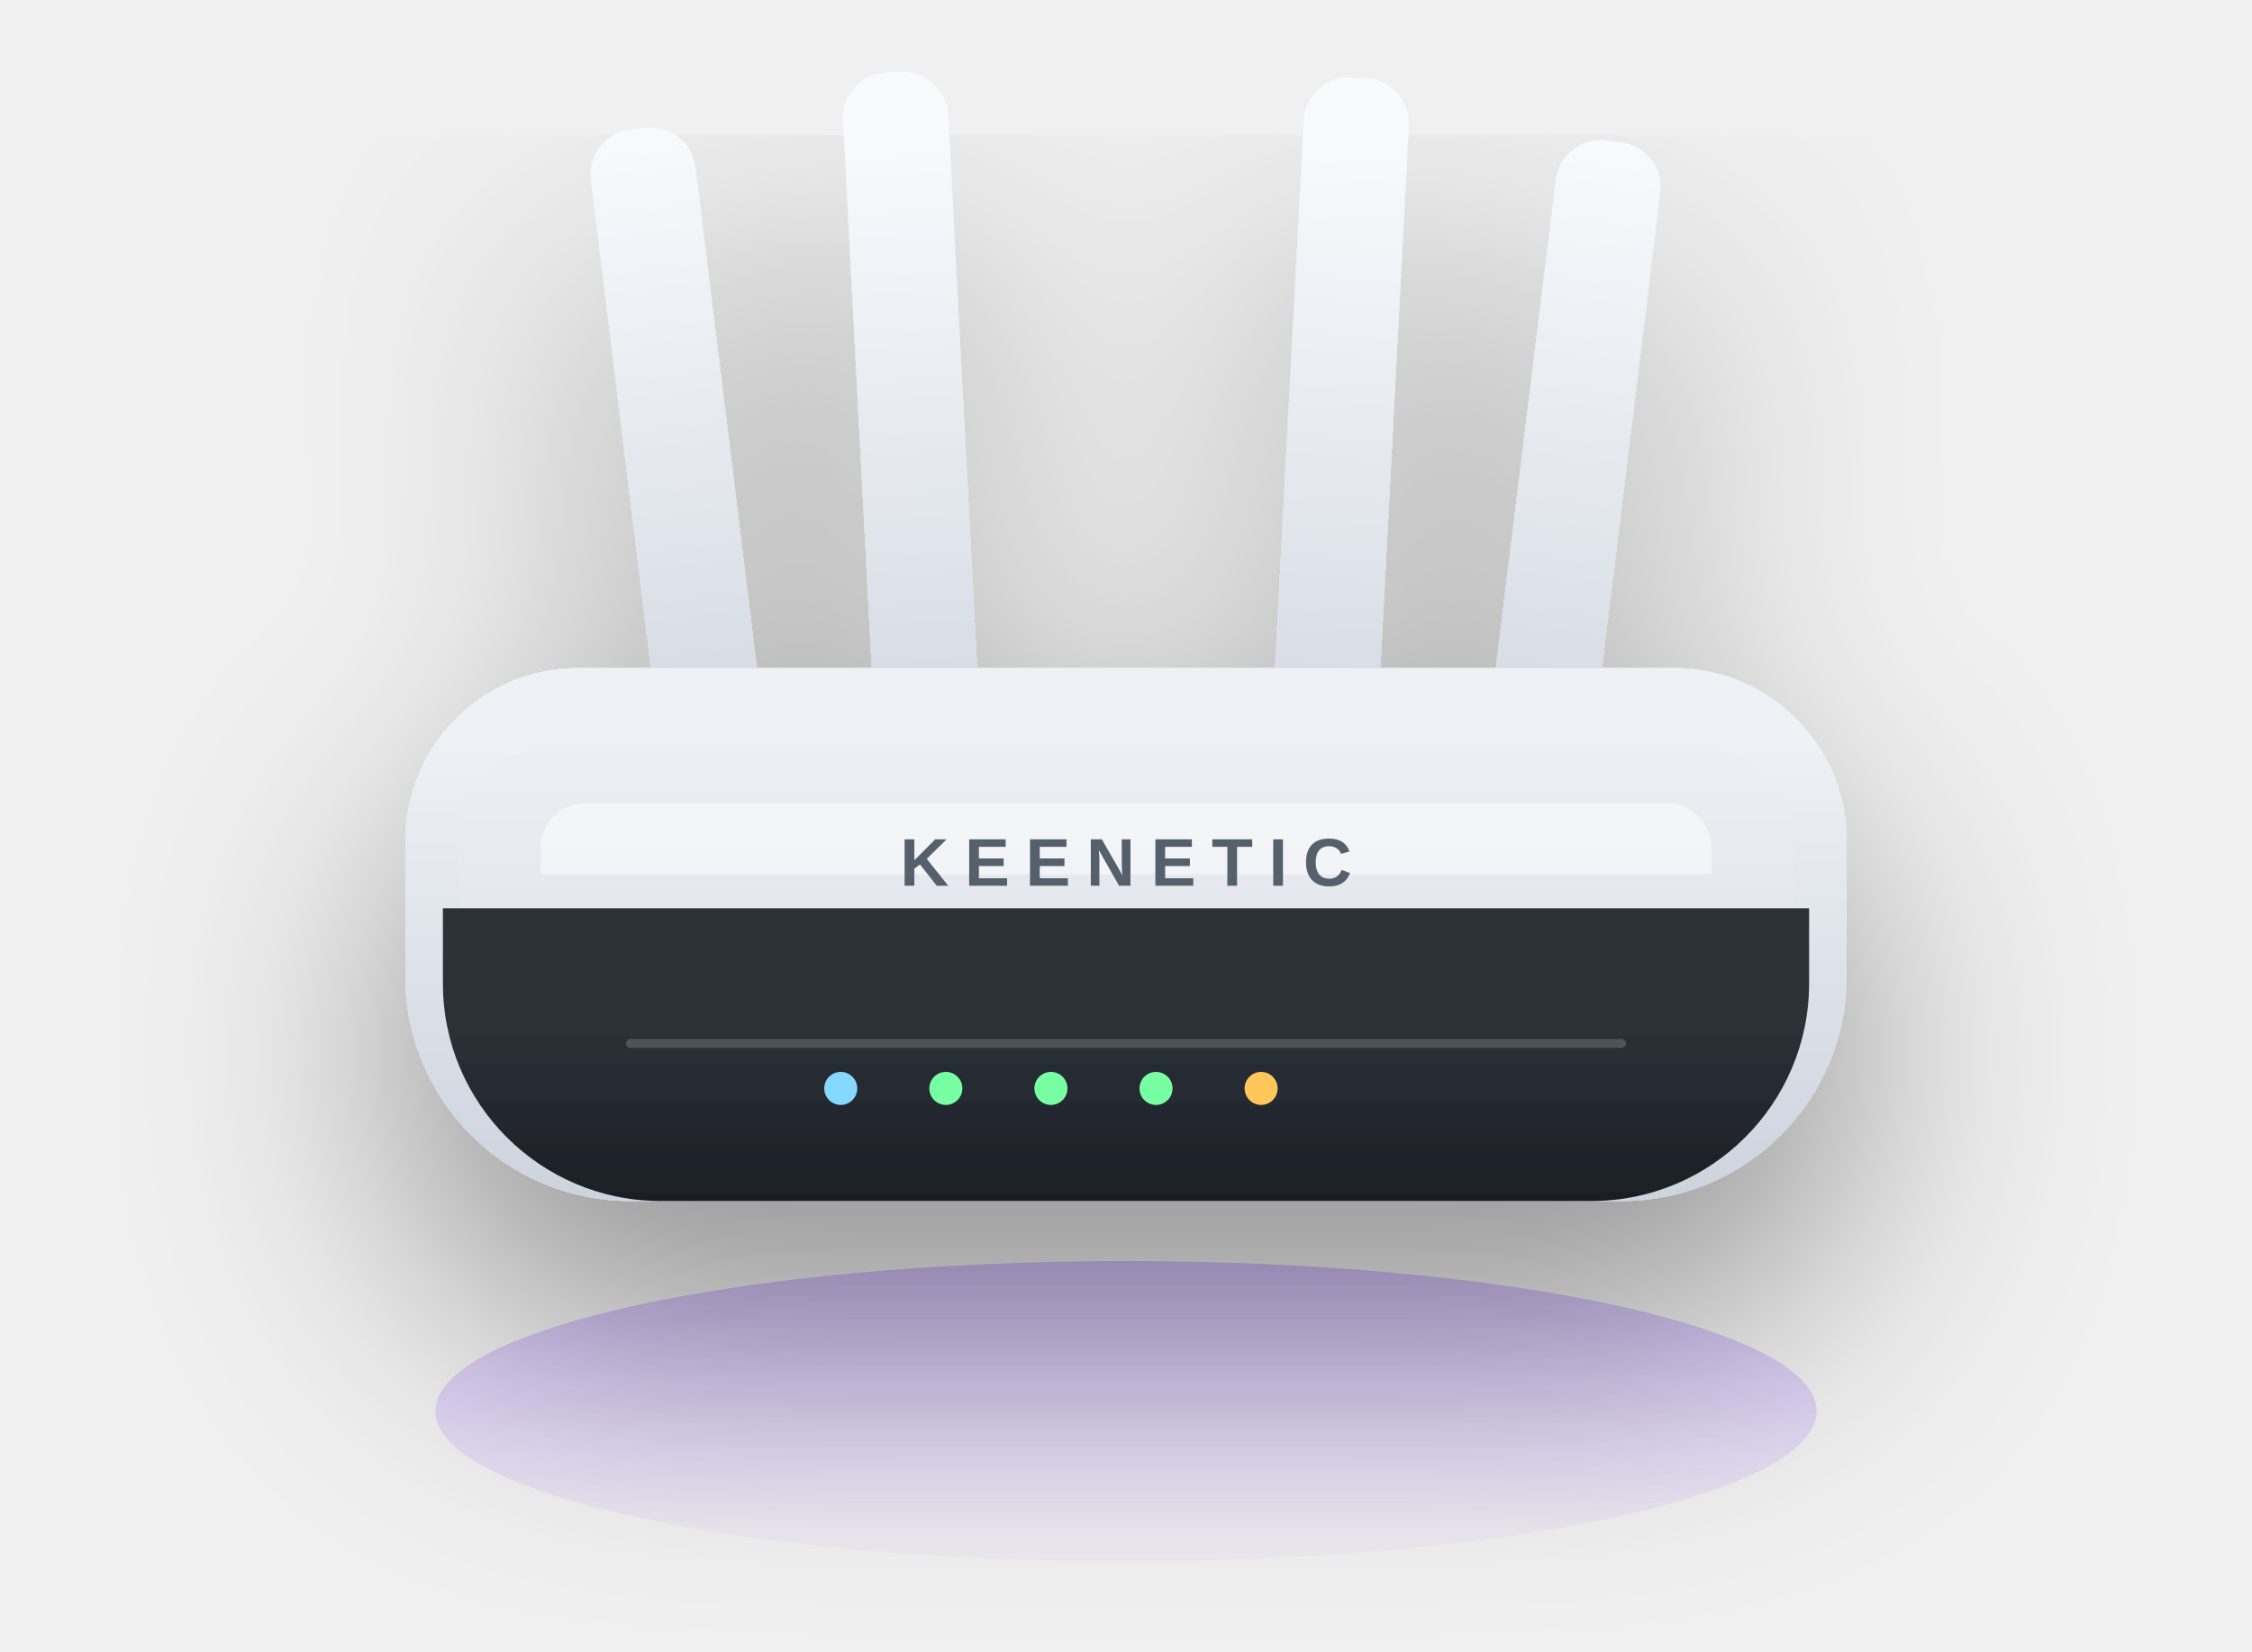
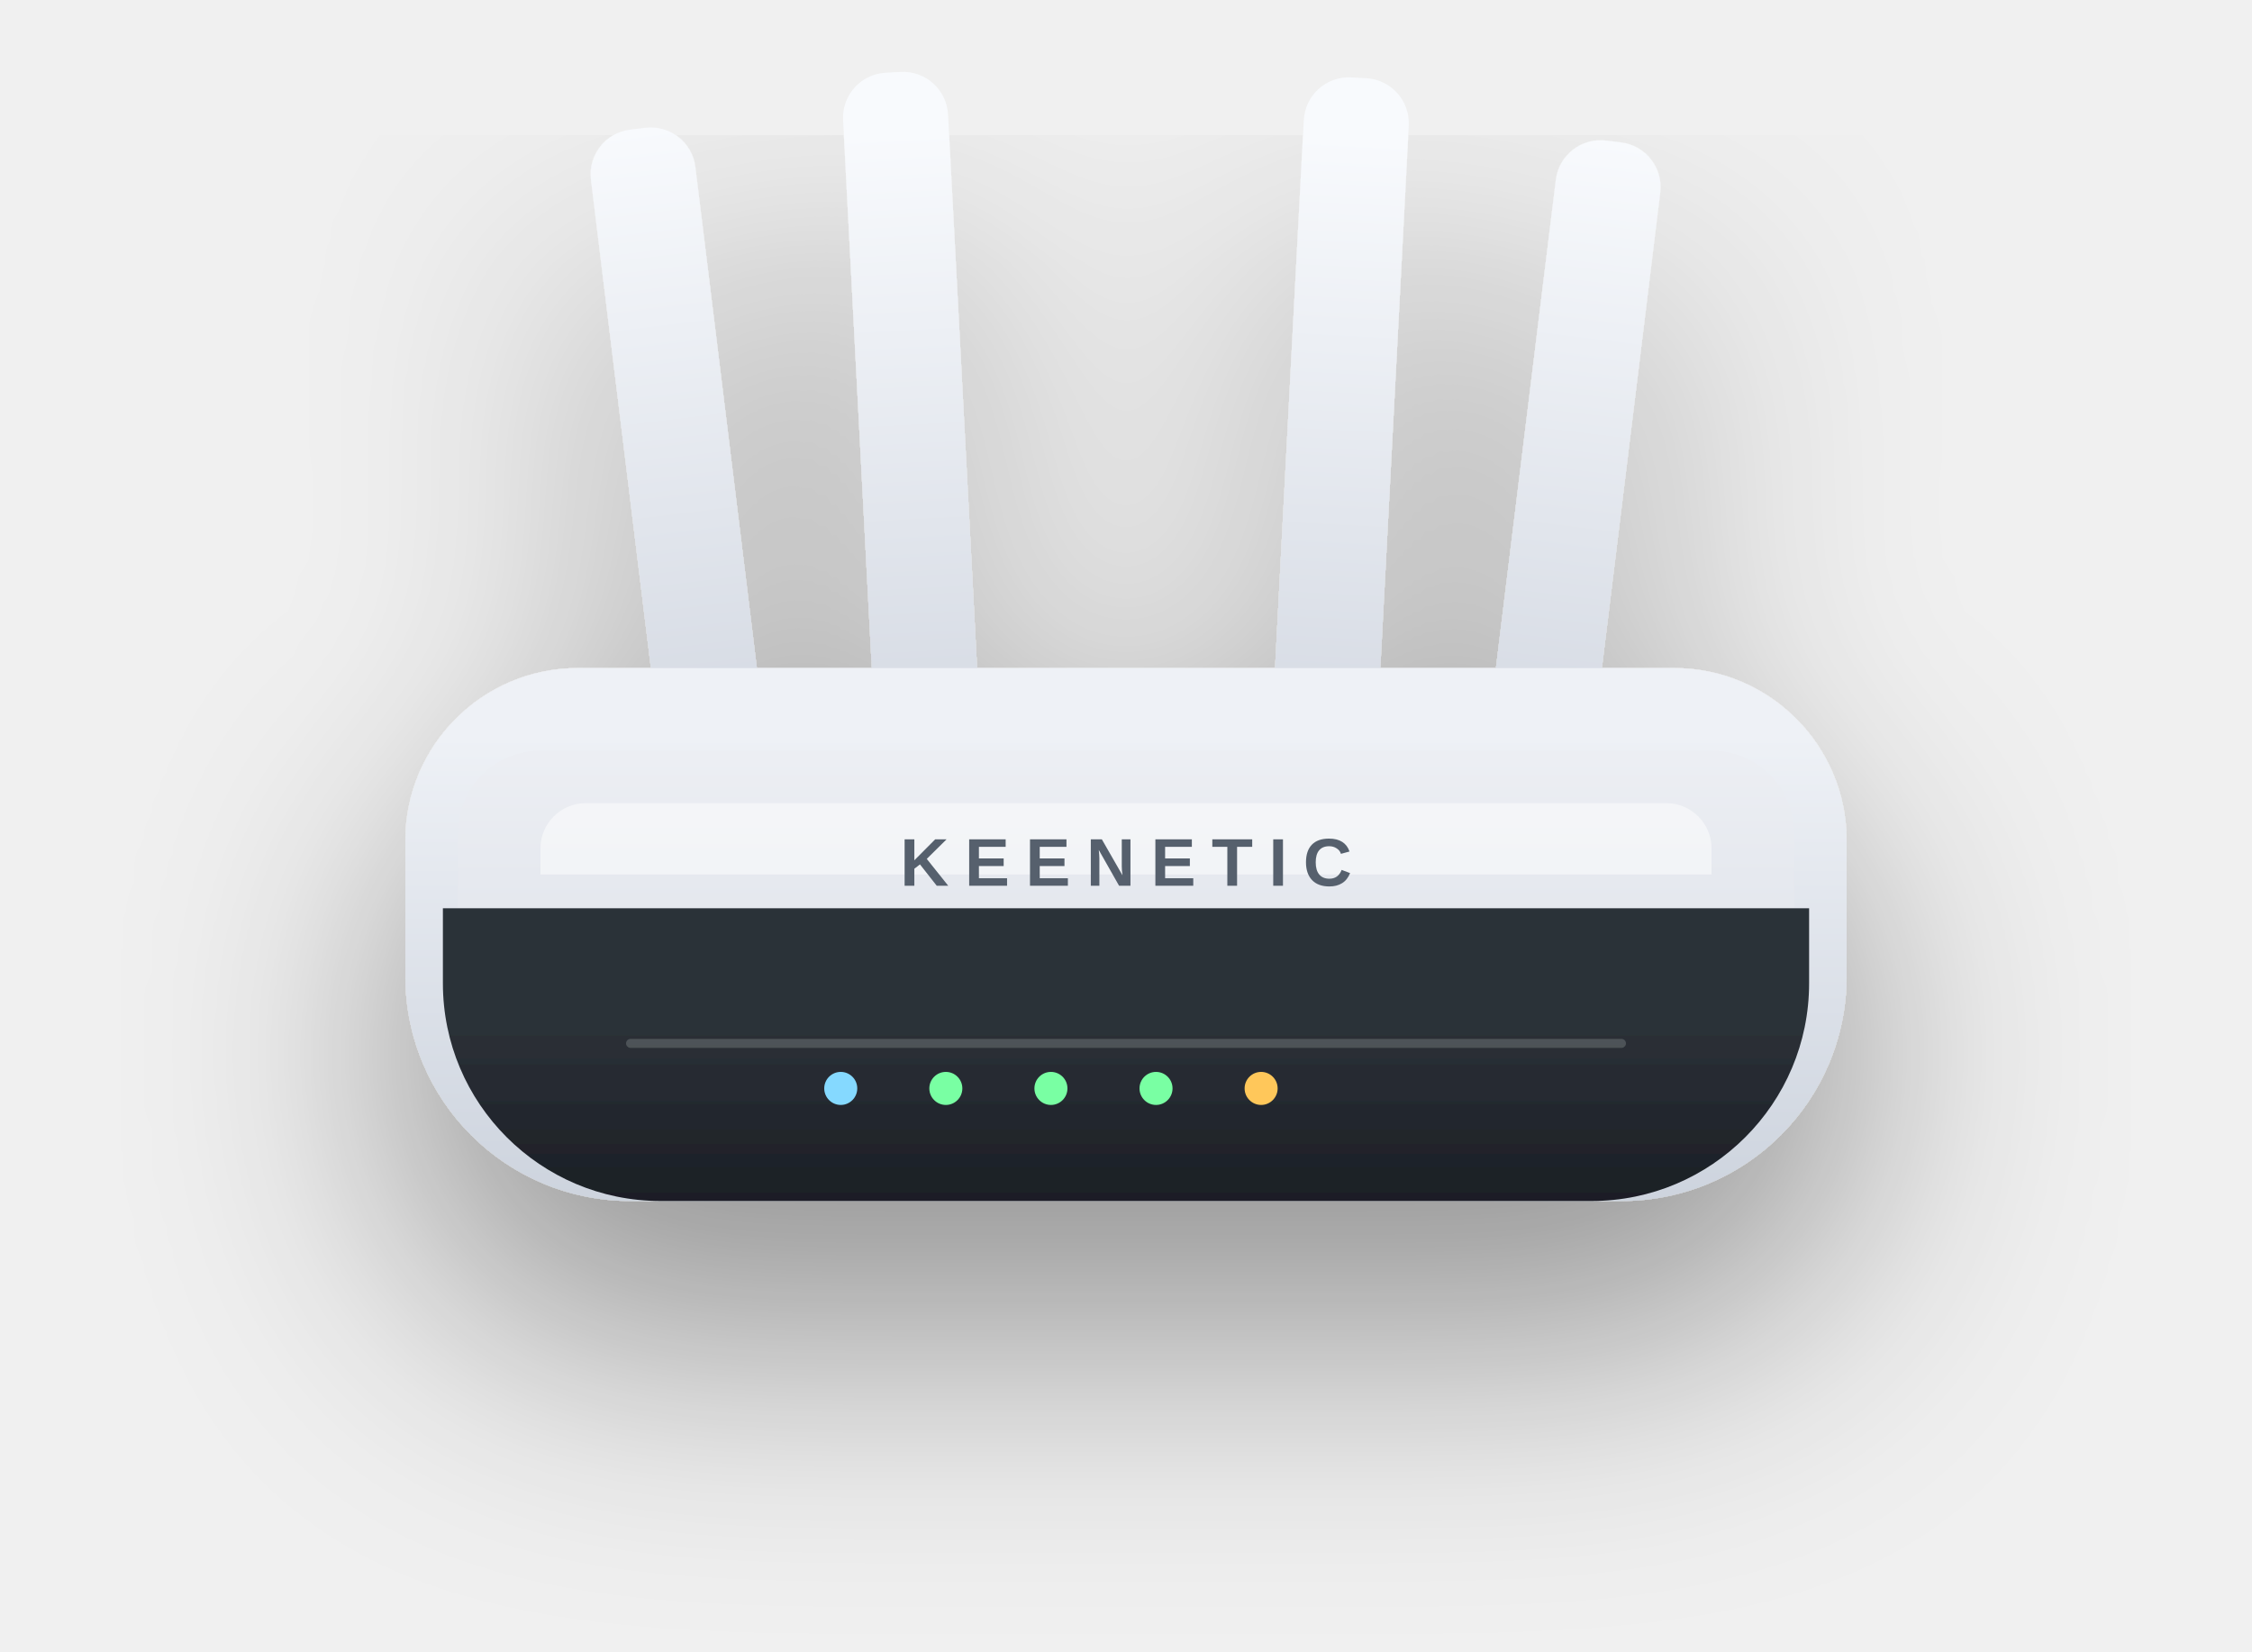
<svg xmlns="http://www.w3.org/2000/svg" width="300" height="220" viewBox="0 0 300 220" fill="none">
  <defs>
-     <linearGradient id="keenGlow" x1="150" y1="154" x2="150" y2="212" gradientUnits="userSpaceOnUse">
-       <stop stop-color="#7A32FF" stop-opacity="0.36" />
-       <stop offset="1" stop-color="#7A32FF" stop-opacity="0" />
-     </linearGradient>
    <linearGradient id="keenBodyTop" x1="150" y1="74" x2="150" y2="160" gradientUnits="userSpaceOnUse">
      <stop stop-color="#F6F7FA" />
      <stop offset="1" stop-color="#D6DBE4" />
    </linearGradient>
    <linearGradient id="keenBodyFront" x1="150" y1="98" x2="150" y2="170" gradientUnits="userSpaceOnUse">
      <stop stop-color="#EEF1F6" />
      <stop offset="1" stop-color="#C8CFDA" />
    </linearGradient>
    <linearGradient id="keenBase" x1="150" y1="136" x2="150" y2="170" gradientUnits="userSpaceOnUse">
      <stop stop-color="#2C3138" />
      <stop offset="1" stop-color="#14171D" />
    </linearGradient>
    <linearGradient id="keenAntenna" x1="0" y1="18" x2="0" y2="96" gradientUnits="userSpaceOnUse">
      <stop stop-color="#F8FAFD" />
      <stop offset="1" stop-color="#D6DBE4" />
    </linearGradient>
    <filter id="keenShadow" x="16" y="0" width="268" height="220" filterUnits="userSpaceOnUse" color-interpolation-filters="sRGB">
      <feDropShadow dx="0" dy="18" stdDeviation="18" flood-color="#0A0811" flood-opacity="0.38" />
    </filter>
  </defs>
-   <ellipse cx="150" cy="188" rx="92" ry="20" fill="url(#keenGlow)" />
  <g filter="url(#keenShadow)">
    <rect x="78" y="18" width="14" height="88" rx="6" fill="url(#keenAntenna)" transform="rotate(-7 78 18)" />
    <rect x="112" y="10" width="14" height="96" rx="6" fill="url(#keenAntenna)" transform="rotate(-3 112 10)" />
    <rect x="174" y="10" width="14" height="96" rx="6" fill="url(#keenAntenna)" transform="rotate(3 174 10)" />
    <rect x="208" y="18" width="14" height="88" rx="6" fill="url(#keenAntenna)" transform="rotate(7 208 18)" />
    <path d="M54 112C54 99.3 64.3 89 77 89H223C235.7 89 246 99.3 246 112V130C246 146.6 232.6 160 216 160H84C67.4 160 54 146.6 54 130V112Z" fill="url(#keenBodyFront)" />
    <path d="M72 100H228C234.1 100 239 104.9 239 111V121H61V111C61 104.9 65.9 100 72 100Z" fill="url(#keenBodyTop)" />
    <path d="M59 121H241V131C241 147 228 160 212 160H88C72 160 59 147 59 131V121Z" fill="url(#keenBase)" />
    <path d="M78 107H222C225.3 107 228 109.7 228 113V116.5H72V113C72 109.7 74.7 107 78 107Z" fill="#FFFFFF" fill-opacity="0.48" />
    <path d="M84 139H216" stroke="#F4F6F9" stroke-opacity="0.18" stroke-width="1.2" stroke-linecap="round" />
    <circle cx="112" cy="145" r="2.2" fill="#85D9FF" />
    <circle cx="126" cy="145" r="2.2" fill="#79FFA3" />
    <circle cx="140" cy="145" r="2.2" fill="#79FFA3" />
    <circle cx="154" cy="145" r="2.2" fill="#79FFA3" />
    <circle cx="168" cy="145" r="2.2" fill="#FFC75A" />
    <text x="150" y="118" text-anchor="middle" fill="#56616D" font-family="Arial, sans-serif" font-size="9" font-weight="700" letter-spacing="2.1">KEENETIC</text>
  </g>
</svg>
